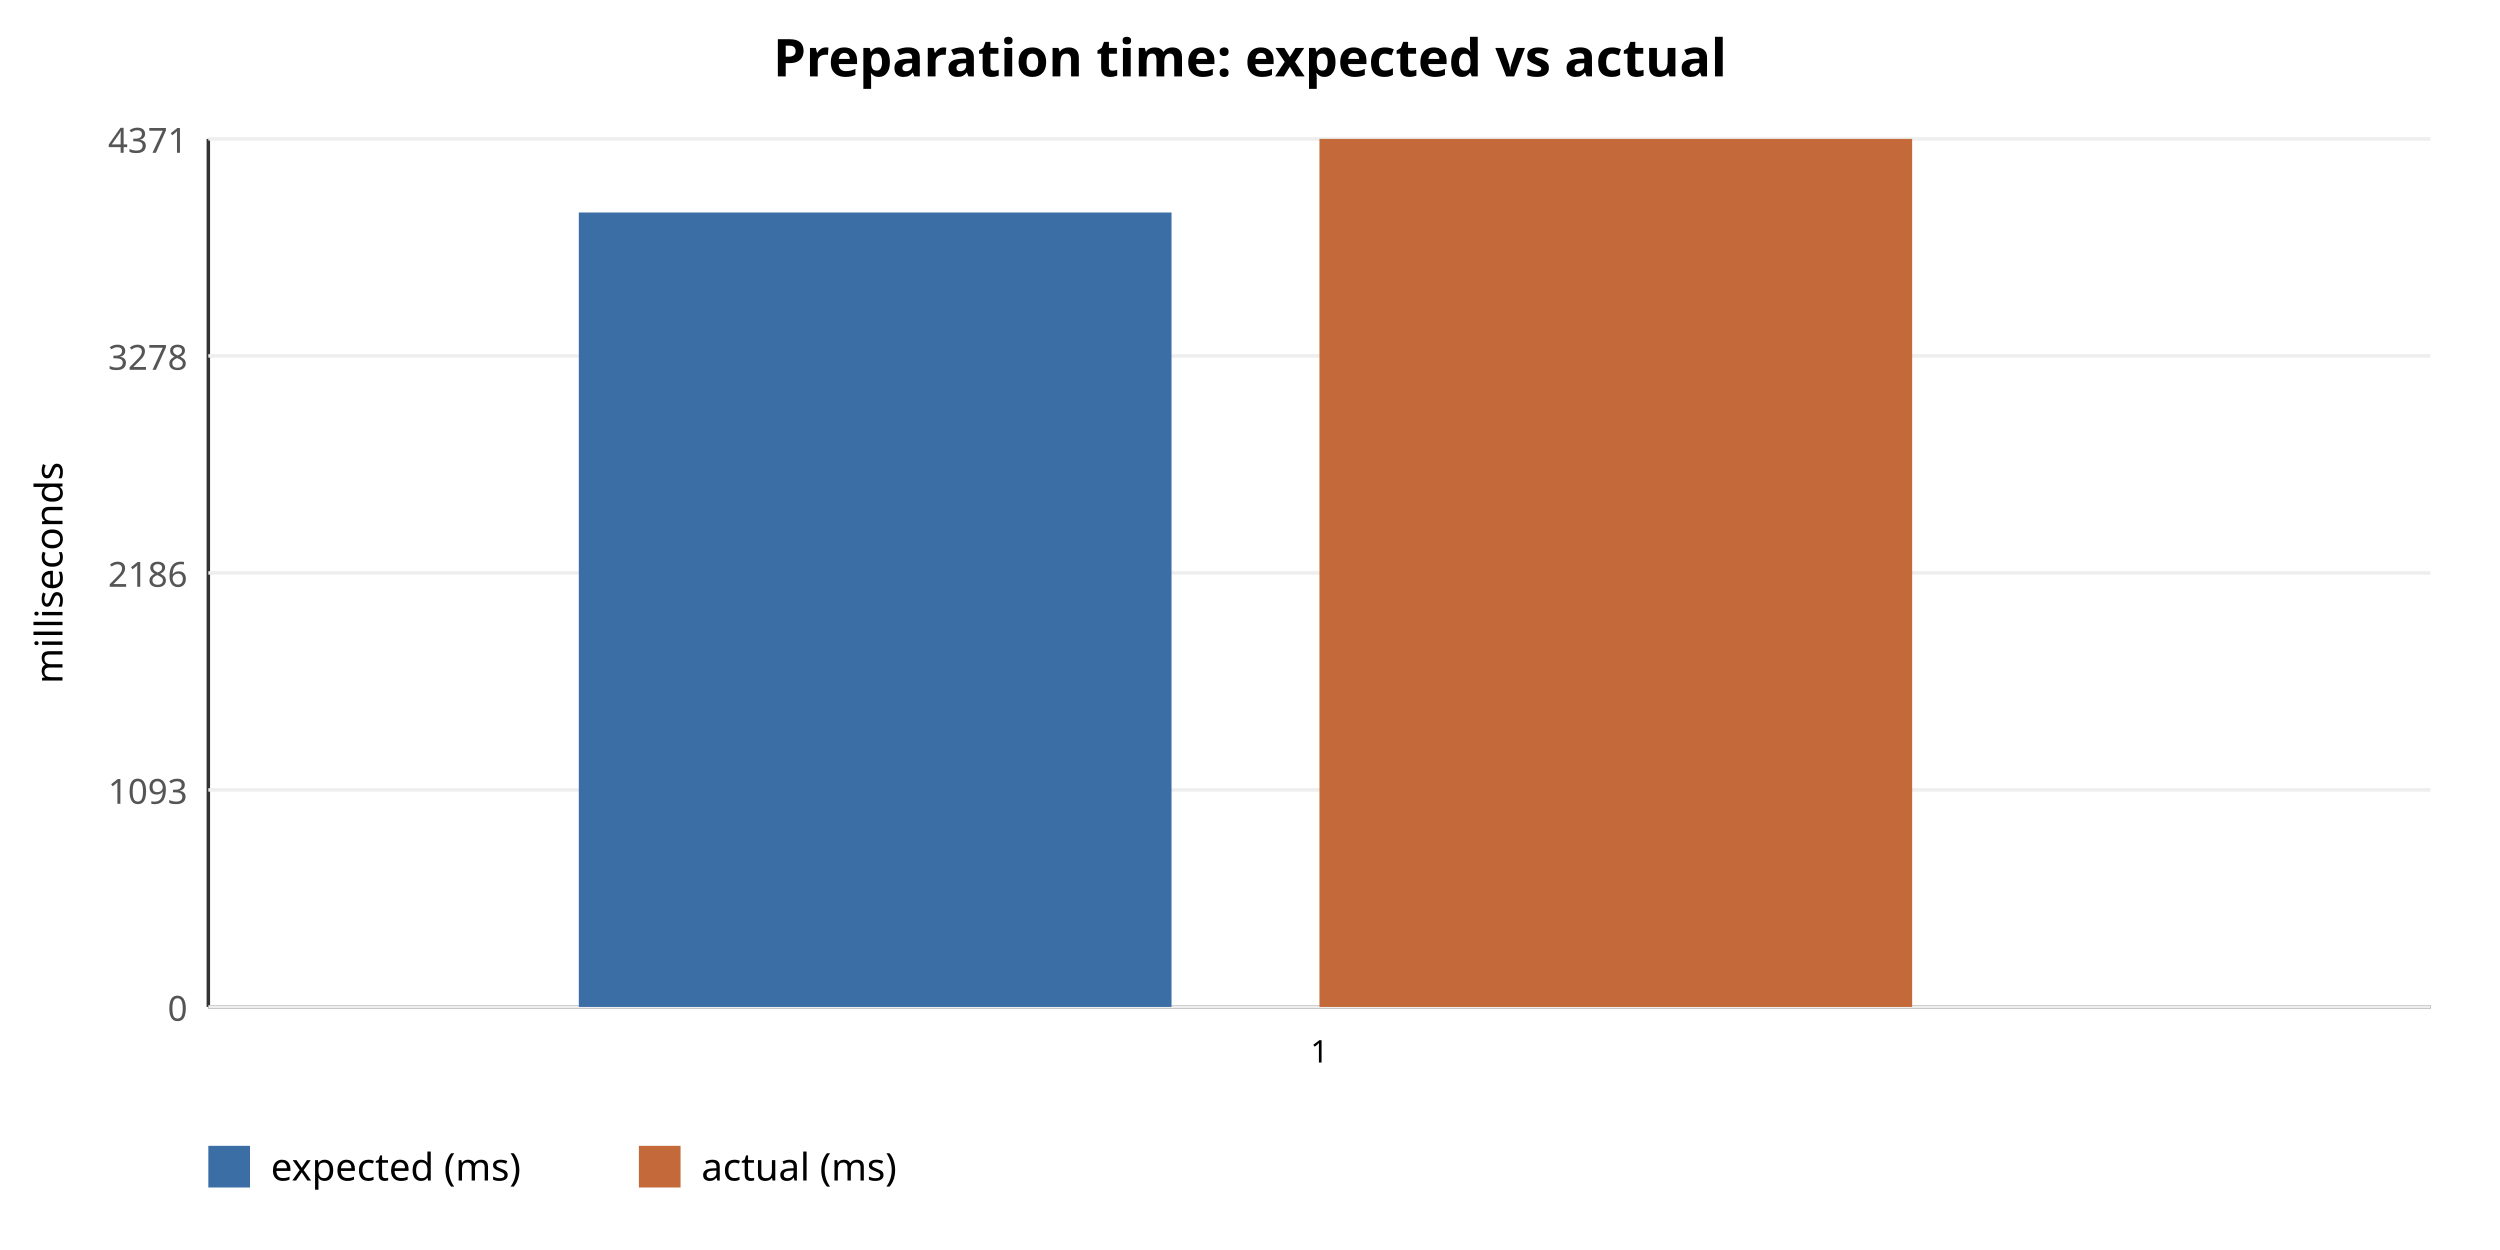
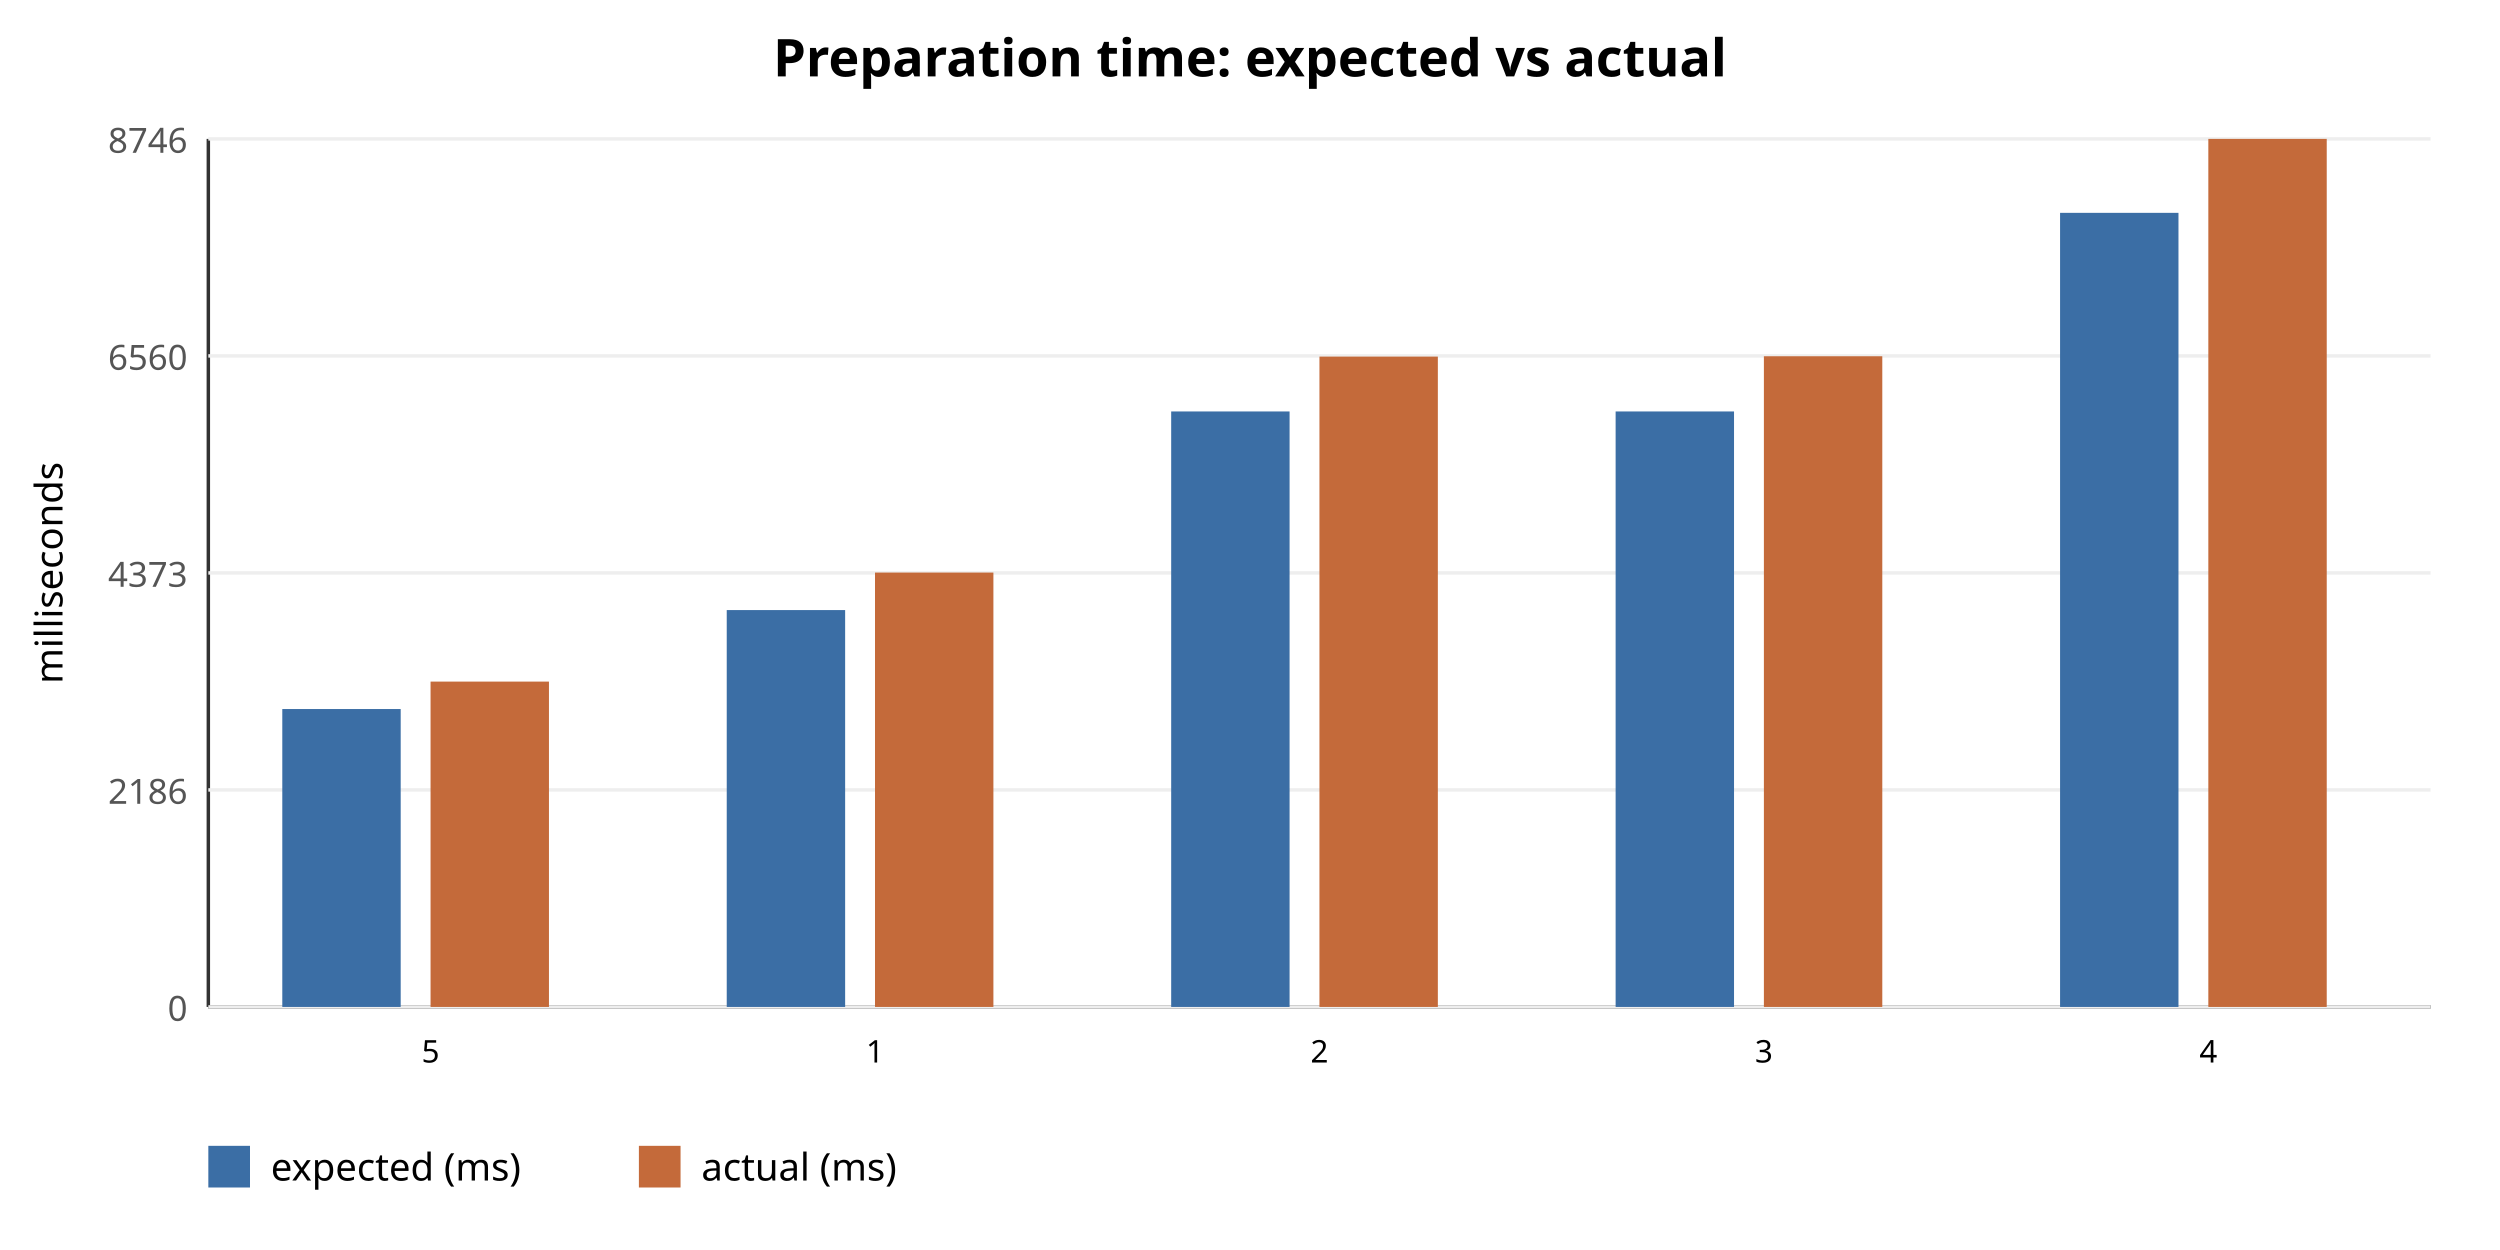
<svg xmlns="http://www.w3.org/2000/svg" width="720" height="360">
  <rect width="720" height="360" fill="white" />
  <text x="360.0" y="22" text-anchor="middle" font-family="sans-serif" font-size="15" font-weight="bold">Preparation time: expected vs actual</text>
  <line x1="60" y1="40" x2="60" y2="290" stroke="#333" />
  <line x1="60" y1="290" x2="700" y2="290" stroke="#333" />
  <line x1="60" y1="40.0" x2="700" y2="40.0" stroke="#eee" />
-   <text x="54" y="44.0" text-anchor="end" font-family="sans-serif" font-size="10" fill="#555">4371</text>
+   <text x="54" y="44.0" text-anchor="end" font-family="sans-serif" font-size="10" fill="#555">8746</text>
  <line x1="60" y1="102.5" x2="700" y2="102.5" stroke="#eee" />
-   <text x="54" y="106.5" text-anchor="end" font-family="sans-serif" font-size="10" fill="#555">3278</text>
+   <text x="54" y="106.5" text-anchor="end" font-family="sans-serif" font-size="10" fill="#555">6560</text>
  <line x1="60" y1="165.0" x2="700" y2="165.0" stroke="#eee" />
-   <text x="54" y="169.0" text-anchor="end" font-family="sans-serif" font-size="10" fill="#555">2186</text>
+   <text x="54" y="169.0" text-anchor="end" font-family="sans-serif" font-size="10" fill="#555">4373</text>
  <line x1="60" y1="227.5" x2="700" y2="227.5" stroke="#eee" />
-   <text x="54" y="231.5" text-anchor="end" font-family="sans-serif" font-size="10" fill="#555">1093</text>
+   <text x="54" y="231.5" text-anchor="end" font-family="sans-serif" font-size="10" fill="#555">2186</text>
  <line x1="60" y1="290.0" x2="700" y2="290.0" stroke="#eee" />
  <text x="54" y="294.0" text-anchor="end" font-family="sans-serif" font-size="10" fill="#555">0</text>
-   <rect x="166.7" y="61.2" width="170.7" height="228.8" fill="#3b6ea5" />
-   <rect x="380.0" y="40.0" width="170.7" height="250.0" fill="#c46a3a" />
-   <text x="380.0" y="306" text-anchor="middle" font-family="sans-serif" font-size="9">1</text>
+   <rect x="81.3" y="204.2" width="34.1" height="85.8" fill="#3b6ea5" />
+   <rect x="124.0" y="196.3" width="34.1" height="93.7" fill="#c46a3a" />
+   <text x="124.0" y="306" text-anchor="middle" font-family="sans-serif" font-size="9">5</text>
+   <rect x="209.3" y="175.7" width="34.1" height="114.3" fill="#3b6ea5" />
+   <rect x="252.0" y="164.9" width="34.1" height="125.1" fill="#c46a3a" />
+   <text x="252.0" y="306" text-anchor="middle" font-family="sans-serif" font-size="9">1</text>
+   <rect x="337.3" y="118.5" width="34.1" height="171.5" fill="#3b6ea5" />
+   <rect x="380.0" y="102.7" width="34.1" height="187.3" fill="#c46a3a" />
+   <text x="380.0" y="306" text-anchor="middle" font-family="sans-serif" font-size="9">2</text>
+   <rect x="465.3" y="118.5" width="34.1" height="171.5" fill="#3b6ea5" />
+   <rect x="508.0" y="102.6" width="34.1" height="187.4" fill="#c46a3a" />
+   <text x="508.0" y="306" text-anchor="middle" font-family="sans-serif" font-size="9">3</text>
+   <rect x="593.3" y="61.3" width="34.1" height="228.7" fill="#3b6ea5" />
+   <rect x="636.0" y="40.0" width="34.1" height="250.0" fill="#c46a3a" />
+   <text x="636.0" y="306" text-anchor="middle" font-family="sans-serif" font-size="9">4</text>
  <rect x="60" y="330" width="12" height="12" fill="#3b6ea5" />
  <text x="78" y="340" font-family="sans-serif" font-size="11">expected (ms)</text>
  <rect x="184" y="330" width="12" height="12" fill="#c46a3a" />
  <text x="202" y="340" font-family="sans-serif" font-size="11">actual (ms)</text>
  <text x="18" y="165.0" transform="rotate(-90 18 165.0)" text-anchor="middle" font-family="sans-serif" font-size="11">milliseconds</text>
</svg>
